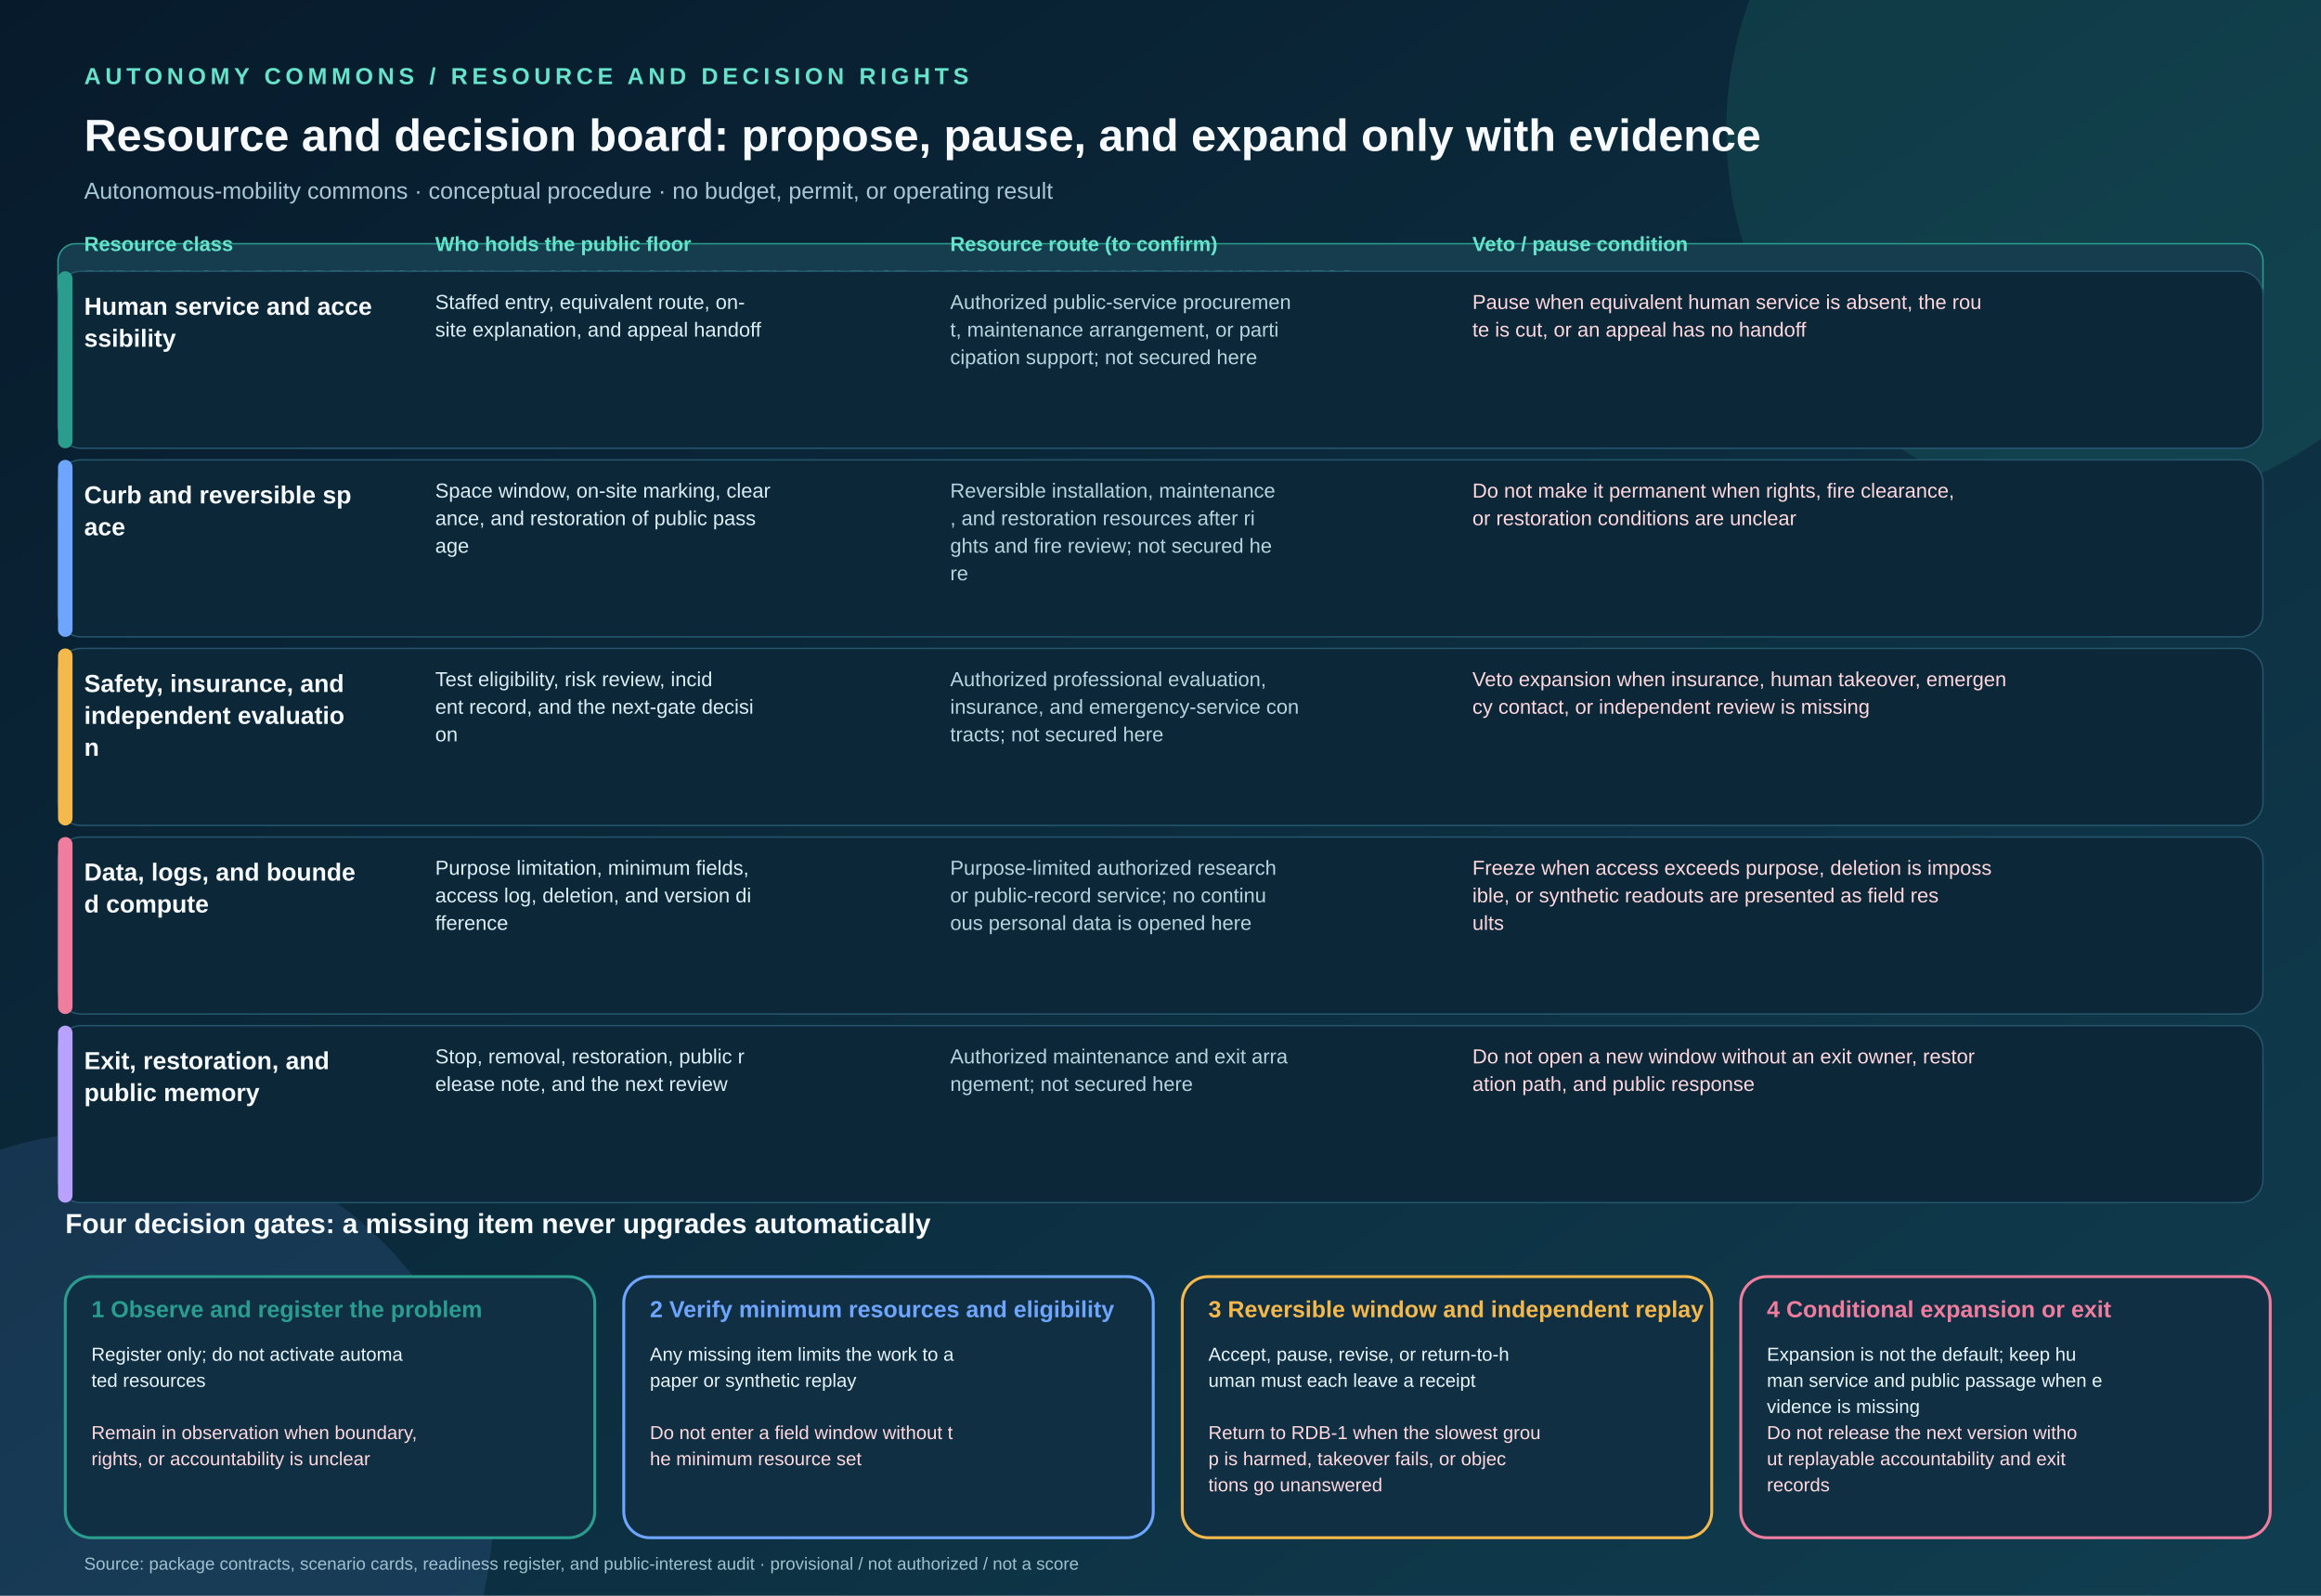
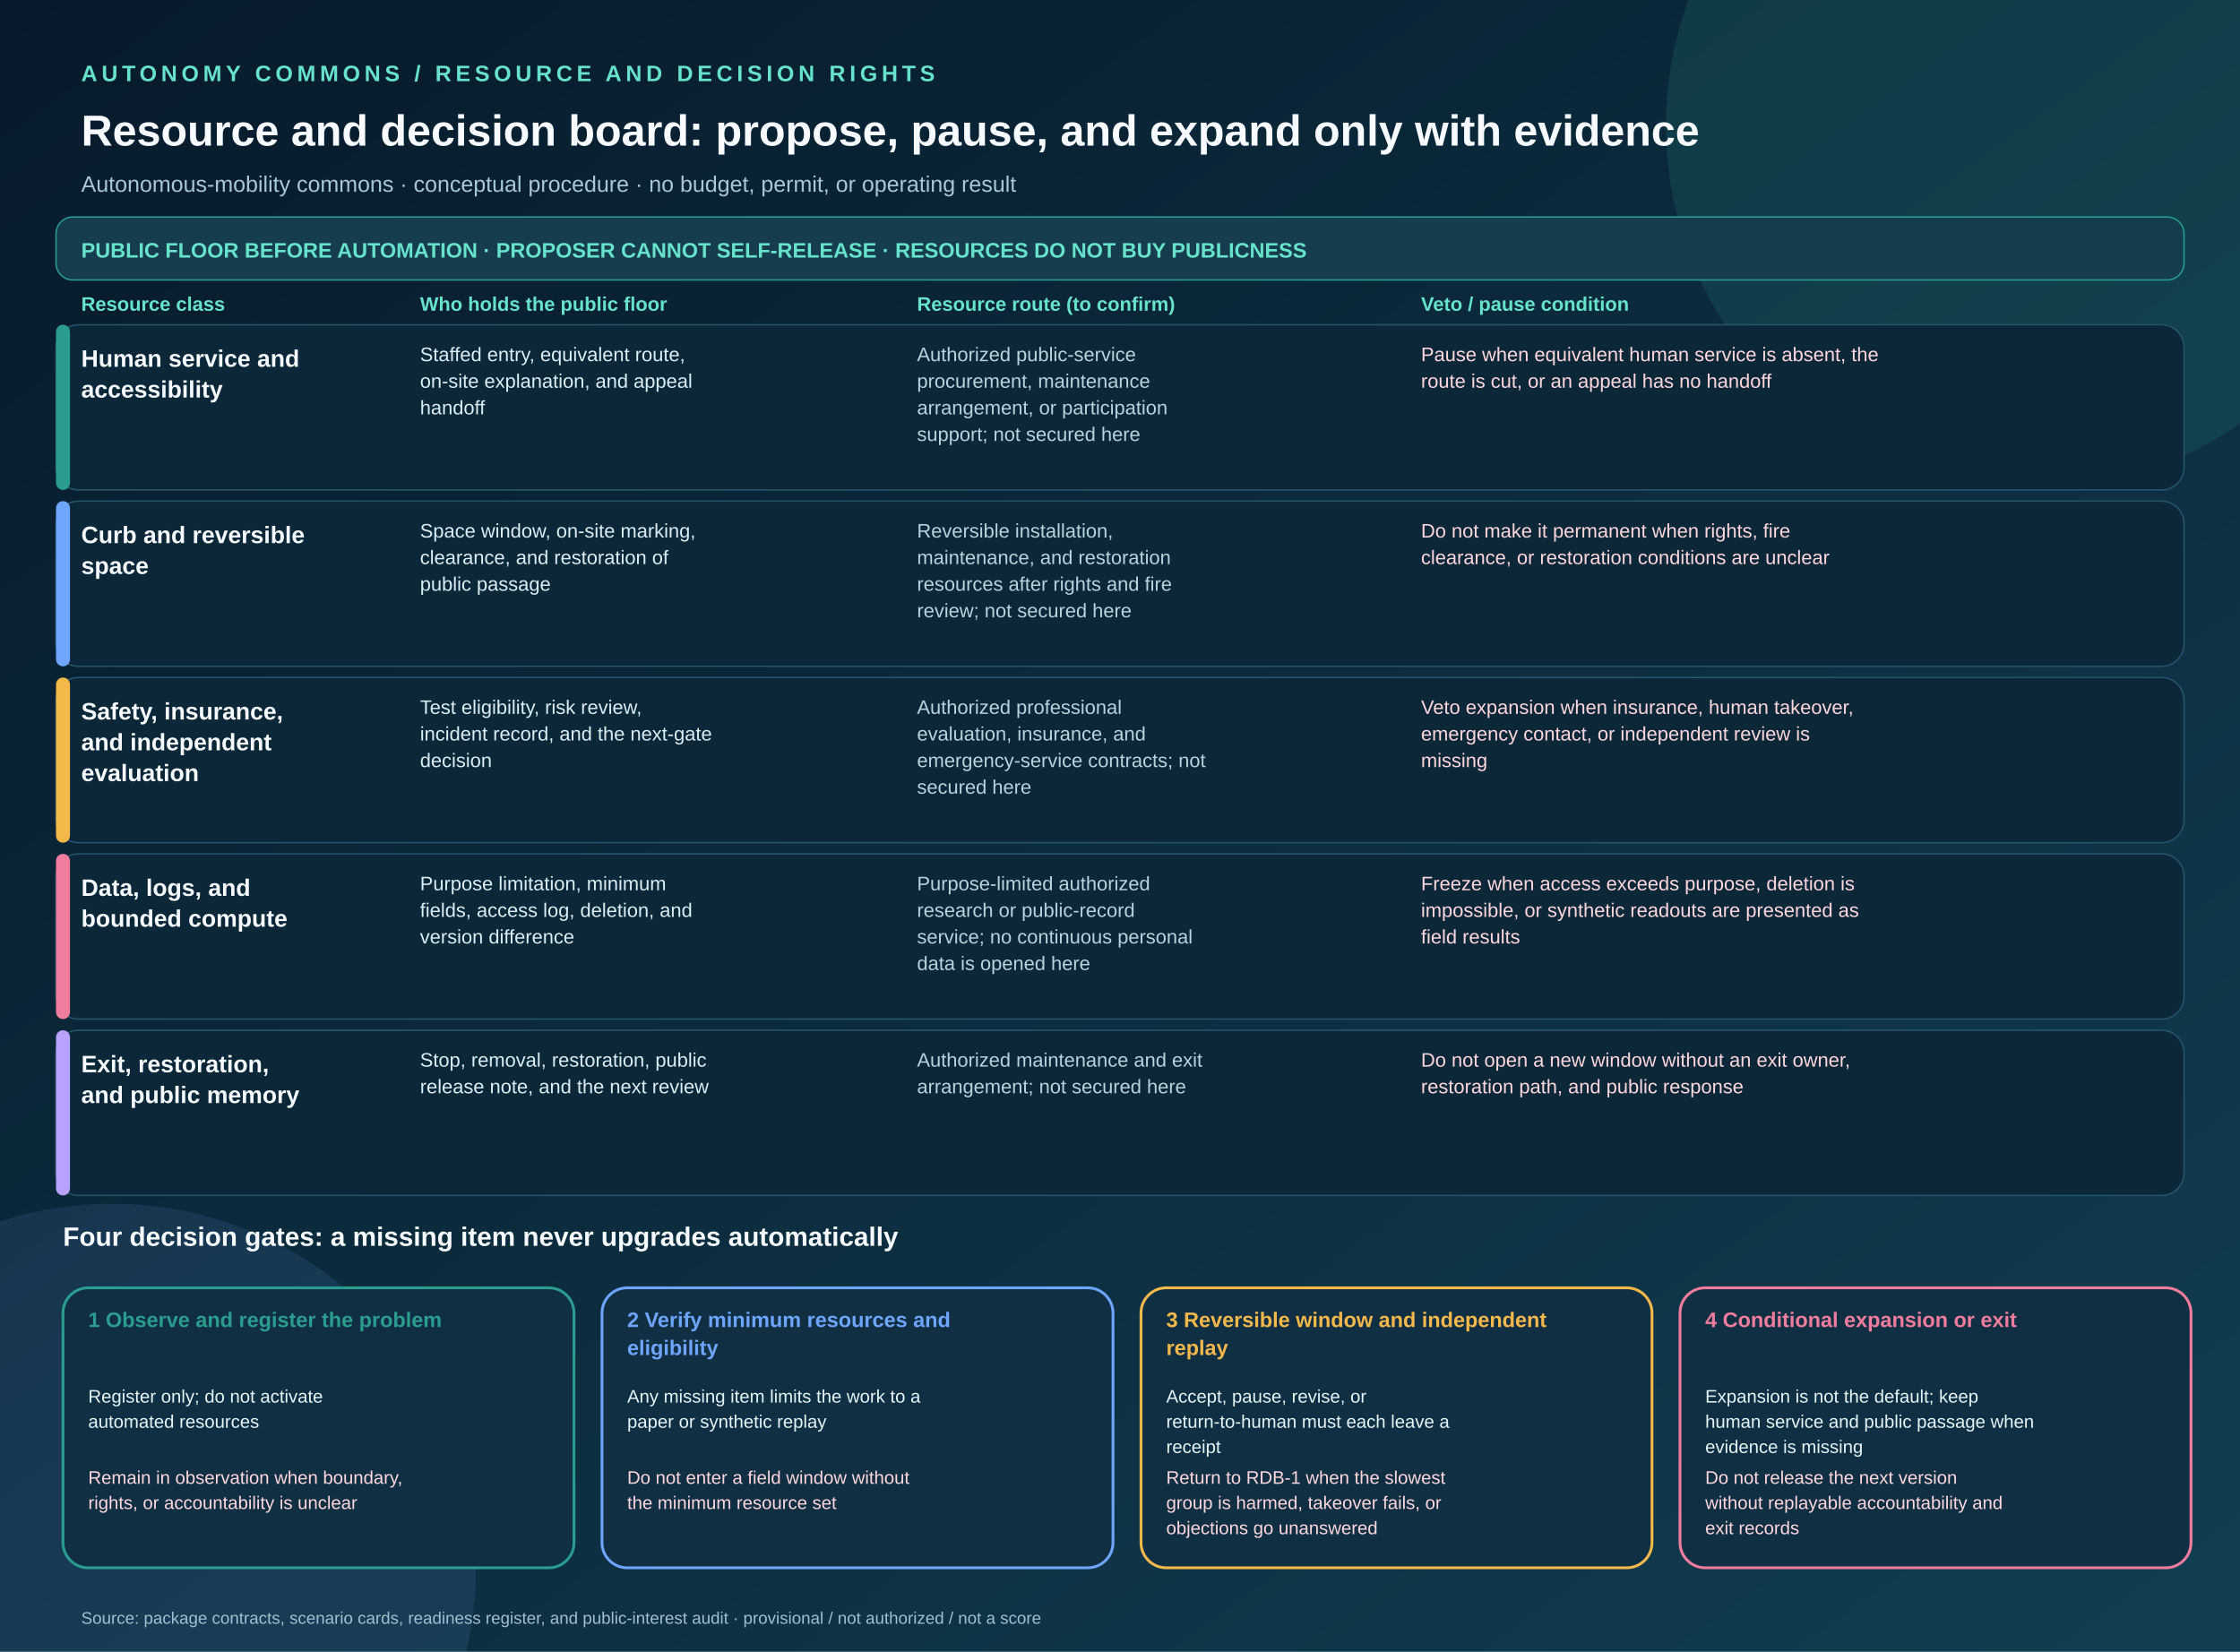
- <svg xmlns="http://www.w3.org/2000/svg" width="1600" height="1100" viewBox="0 0 1600 1100" role="img" aria-labelledby="title desc">
+ <svg xmlns="http://www.w3.org/2000/svg" width="1600" height="1180" viewBox="0 0 1600 1180" role="img" aria-labelledby="title desc">
  <defs>
    <linearGradient id="bg" x1="0" y1="0" x2="1" y2="1">
      <stop offset="0" stop-color="#071A2B" />
      <stop offset="1" stop-color="#103E50" />
    </linearGradient>
  </defs>
-   <rect width="1600" height="1100" fill="url(#bg)" />
+   <rect width="1600" height="1180" fill="url(#bg)" />
  <circle cx="1450" cy="90" r="260" fill="#2A9D8F" opacity=".16" />
-   <circle cx="80" cy="1040" r="260" fill="#6EA5FF" opacity=".12" />
+   <circle cx="80" cy="1120" r="260" fill="#6EA5FF" opacity=".12" />
  <text x="58" y="58" font-family="Arial, sans-serif" font-size="16" font-weight="900" letter-spacing="3" fill="#66E3CA">AUTONOMY COMMONS / RESOURCE AND DECISION RIGHTS</text>
  <text x="58" y="104" font-family="Arial, PingFang SC, Microsoft YaHei, sans-serif" font-size="31" font-weight="900" fill="#F7FBFF">Resource and decision board: propose, pause, and expand only with evidence</text>
  <text x="58" y="137" font-family="Arial, PingFang SC, Microsoft YaHei, sans-serif" font-size="16" fill="#A9C7D4">Autonomous-mobility commons · conceptual procedure · no budget, permit, or operating result</text>
-   <rect x="40" y="168" width="1520" height="45" rx="12" fill="#153D4E" stroke="#2A9D8F" />
-   <text x="58" y="197" font-family="Arial, PingFang SC, Microsoft YaHei, sans-serif" font-size="15" font-weight="800" fill="#66E3CA">PUBLIC FLOOR BEFORE AUTOMATION · PROPOSER CANNOT SELF-RELEASE · RESOURCES DO NOT BUY PUBLICNESS</text>
-   <text x="58" y="173" font-family="Arial, PingFang SC, Microsoft YaHei, sans-serif" font-size="14" font-weight="800" fill="#66E3CA">Resource class</text>
-   <text x="300" y="173" font-family="Arial, PingFang SC, Microsoft YaHei, sans-serif" font-size="14" font-weight="800" fill="#66E3CA">Who holds the public floor</text>
-   <text x="655" y="173" font-family="Arial, PingFang SC, Microsoft YaHei, sans-serif" font-size="14" font-weight="800" fill="#66E3CA">Resource route (to confirm)</text>
-   <text x="1015" y="173" font-family="Arial, PingFang SC, Microsoft YaHei, sans-serif" font-size="14" font-weight="800" fill="#66E3CA">Veto / pause condition</text>
+   <rect x="40" y="155" width="1520" height="45" rx="12" fill="#153D4E" stroke="#2A9D8F" />
+   <text x="58" y="184" font-family="Arial, PingFang SC, Microsoft YaHei, sans-serif" font-size="15" font-weight="800" fill="#66E3CA">PUBLIC FLOOR BEFORE AUTOMATION · PROPOSER CANNOT SELF-RELEASE · RESOURCES DO NOT BUY PUBLICNESS</text>
+   <text x="58" y="222" font-family="Arial, PingFang SC, Microsoft YaHei, sans-serif" font-size="14" font-weight="800" fill="#66E3CA">Resource class</text>
+   <text x="300" y="222" font-family="Arial, PingFang SC, Microsoft YaHei, sans-serif" font-size="14" font-weight="800" fill="#66E3CA">Who holds the public floor</text>
+   <text x="655" y="222" font-family="Arial, PingFang SC, Microsoft YaHei, sans-serif" font-size="14" font-weight="800" fill="#66E3CA">Resource route (to confirm)</text>
+   <text x="1015" y="222" font-family="Arial, PingFang SC, Microsoft YaHei, sans-serif" font-size="14" font-weight="800" fill="#66E3CA">Veto / pause condition</text>
  <g>
-     <rect x="40" y="187" width="1520" height="122" rx="16" fill="#0B2738" stroke="#24556B" />
-     <rect x="40" y="187" width="10" height="122" rx="5" fill="#2A9D8F" />
-     <text x="58" y="217" font-family="Arial, PingFang SC, Microsoft YaHei, sans-serif" font-size="17" font-weight="800" fill="#F7FBFF">Human service and acce</text>
-     <text x="58" y="239" font-family="Arial, PingFang SC, Microsoft YaHei, sans-serif" font-size="17" font-weight="800" fill="#F7FBFF">ssibility</text>
-     <text x="300" y="213" font-family="Arial, PingFang SC, Microsoft YaHei, sans-serif" font-size="14" font-weight="500" fill="#DCEEF5">Staffed entry, equivalent route, on-</text>
-     <text x="300" y="232" font-family="Arial, PingFang SC, Microsoft YaHei, sans-serif" font-size="14" font-weight="500" fill="#DCEEF5">site explanation, and appeal handoff</text>
-     <text x="655" y="213" font-family="Arial, PingFang SC, Microsoft YaHei, sans-serif" font-size="14" font-weight="500" fill="#B7D4DE">Authorized public-service procuremen</text>
-     <text x="655" y="232" font-family="Arial, PingFang SC, Microsoft YaHei, sans-serif" font-size="14" font-weight="500" fill="#B7D4DE">t, maintenance arrangement, or parti</text>
-     <text x="655" y="251" font-family="Arial, PingFang SC, Microsoft YaHei, sans-serif" font-size="14" font-weight="500" fill="#B7D4DE">cipation support; not secured here</text>
-     <text x="1015" y="213" font-family="Arial, PingFang SC, Microsoft YaHei, sans-serif" font-size="14" font-weight="500" fill="#FFD8DE">Pause when equivalent human service is absent, the rou</text>
-     <text x="1015" y="232" font-family="Arial, PingFang SC, Microsoft YaHei, sans-serif" font-size="14" font-weight="500" fill="#FFD8DE">te is cut, or an appeal has no handoff</text>
+     <rect x="40" y="232" width="1520" height="118" rx="16" fill="#0B2738" stroke="#24556B" />
+     <rect x="40" y="232" width="10" height="118" rx="5" fill="#2A9D8F" />
+     <text x="58" y="262" font-family="Arial, PingFang SC, Microsoft YaHei, sans-serif" font-size="17" font-weight="800" fill="#F7FBFF">Human service and</text>
+     <text x="58" y="284" font-family="Arial, PingFang SC, Microsoft YaHei, sans-serif" font-size="17" font-weight="800" fill="#F7FBFF">accessibility</text>
+     <text x="300" y="258" font-family="Arial, PingFang SC, Microsoft YaHei, sans-serif" font-size="14" font-weight="500" fill="#DCEEF5">Staffed entry, equivalent route,</text>
+     <text x="300" y="277" font-family="Arial, PingFang SC, Microsoft YaHei, sans-serif" font-size="14" font-weight="500" fill="#DCEEF5">on-site explanation, and appeal</text>
+     <text x="300" y="296" font-family="Arial, PingFang SC, Microsoft YaHei, sans-serif" font-size="14" font-weight="500" fill="#DCEEF5">handoff</text>
+     <text x="655" y="258" font-family="Arial, PingFang SC, Microsoft YaHei, sans-serif" font-size="14" font-weight="500" fill="#B7D4DE">Authorized public-service</text>
+     <text x="655" y="277" font-family="Arial, PingFang SC, Microsoft YaHei, sans-serif" font-size="14" font-weight="500" fill="#B7D4DE">procurement, maintenance</text>
+     <text x="655" y="296" font-family="Arial, PingFang SC, Microsoft YaHei, sans-serif" font-size="14" font-weight="500" fill="#B7D4DE">arrangement, or participation</text>
+     <text x="655" y="315" font-family="Arial, PingFang SC, Microsoft YaHei, sans-serif" font-size="14" font-weight="500" fill="#B7D4DE">support; not secured here</text>
+     <text x="1015" y="258" font-family="Arial, PingFang SC, Microsoft YaHei, sans-serif" font-size="14" font-weight="500" fill="#FFD8DE">Pause when equivalent human service is absent, the</text>
+     <text x="1015" y="277" font-family="Arial, PingFang SC, Microsoft YaHei, sans-serif" font-size="14" font-weight="500" fill="#FFD8DE">route is cut, or an appeal has no handoff</text>
  </g>
  <g>
-     <rect x="40" y="317" width="1520" height="122" rx="16" fill="#0B2738" stroke="#24556B" />
-     <rect x="40" y="317" width="10" height="122" rx="5" fill="#6EA5FF" />
-     <text x="58" y="347" font-family="Arial, PingFang SC, Microsoft YaHei, sans-serif" font-size="17" font-weight="800" fill="#F7FBFF">Curb and reversible sp</text>
-     <text x="58" y="369" font-family="Arial, PingFang SC, Microsoft YaHei, sans-serif" font-size="17" font-weight="800" fill="#F7FBFF">ace</text>
-     <text x="300" y="343" font-family="Arial, PingFang SC, Microsoft YaHei, sans-serif" font-size="14" font-weight="500" fill="#DCEEF5">Space window, on-site marking, clear</text>
-     <text x="300" y="362" font-family="Arial, PingFang SC, Microsoft YaHei, sans-serif" font-size="14" font-weight="500" fill="#DCEEF5">ance, and restoration of public pass</text>
-     <text x="300" y="381" font-family="Arial, PingFang SC, Microsoft YaHei, sans-serif" font-size="14" font-weight="500" fill="#DCEEF5">age</text>
-     <text x="655" y="343" font-family="Arial, PingFang SC, Microsoft YaHei, sans-serif" font-size="14" font-weight="500" fill="#B7D4DE">Reversible installation, maintenance</text>
-     <text x="655" y="362" font-family="Arial, PingFang SC, Microsoft YaHei, sans-serif" font-size="14" font-weight="500" fill="#B7D4DE">, and restoration resources after ri</text>
-     <text x="655" y="381" font-family="Arial, PingFang SC, Microsoft YaHei, sans-serif" font-size="14" font-weight="500" fill="#B7D4DE">ghts and fire review; not secured he</text>
-     <text x="655" y="400" font-family="Arial, PingFang SC, Microsoft YaHei, sans-serif" font-size="14" font-weight="500" fill="#B7D4DE">re</text>
-     <text x="1015" y="343" font-family="Arial, PingFang SC, Microsoft YaHei, sans-serif" font-size="14" font-weight="500" fill="#FFD8DE">Do not make it permanent when rights, fire clearance, </text>
-     <text x="1015" y="362" font-family="Arial, PingFang SC, Microsoft YaHei, sans-serif" font-size="14" font-weight="500" fill="#FFD8DE">or restoration conditions are unclear</text>
+     <rect x="40" y="358" width="1520" height="118" rx="16" fill="#0B2738" stroke="#24556B" />
+     <rect x="40" y="358" width="10" height="118" rx="5" fill="#6EA5FF" />
+     <text x="58" y="388" font-family="Arial, PingFang SC, Microsoft YaHei, sans-serif" font-size="17" font-weight="800" fill="#F7FBFF">Curb and reversible</text>
+     <text x="58" y="410" font-family="Arial, PingFang SC, Microsoft YaHei, sans-serif" font-size="17" font-weight="800" fill="#F7FBFF">space</text>
+     <text x="300" y="384" font-family="Arial, PingFang SC, Microsoft YaHei, sans-serif" font-size="14" font-weight="500" fill="#DCEEF5">Space window, on-site marking,</text>
+     <text x="300" y="403" font-family="Arial, PingFang SC, Microsoft YaHei, sans-serif" font-size="14" font-weight="500" fill="#DCEEF5">clearance, and restoration of</text>
+     <text x="300" y="422" font-family="Arial, PingFang SC, Microsoft YaHei, sans-serif" font-size="14" font-weight="500" fill="#DCEEF5">public passage</text>
+     <text x="655" y="384" font-family="Arial, PingFang SC, Microsoft YaHei, sans-serif" font-size="14" font-weight="500" fill="#B7D4DE">Reversible installation,</text>
+     <text x="655" y="403" font-family="Arial, PingFang SC, Microsoft YaHei, sans-serif" font-size="14" font-weight="500" fill="#B7D4DE">maintenance, and restoration</text>
+     <text x="655" y="422" font-family="Arial, PingFang SC, Microsoft YaHei, sans-serif" font-size="14" font-weight="500" fill="#B7D4DE">resources after rights and fire</text>
+     <text x="655" y="441" font-family="Arial, PingFang SC, Microsoft YaHei, sans-serif" font-size="14" font-weight="500" fill="#B7D4DE">review; not secured here</text>
+     <text x="1015" y="384" font-family="Arial, PingFang SC, Microsoft YaHei, sans-serif" font-size="14" font-weight="500" fill="#FFD8DE">Do not make it permanent when rights, fire</text>
+     <text x="1015" y="403" font-family="Arial, PingFang SC, Microsoft YaHei, sans-serif" font-size="14" font-weight="500" fill="#FFD8DE">clearance, or restoration conditions are unclear</text>
  </g>
  <g>
-     <rect x="40" y="447" width="1520" height="122" rx="16" fill="#0B2738" stroke="#24556B" />
-     <rect x="40" y="447" width="10" height="122" rx="5" fill="#F5B84B" />
-     <text x="58" y="477" font-family="Arial, PingFang SC, Microsoft YaHei, sans-serif" font-size="17" font-weight="800" fill="#F7FBFF">Safety, insurance, and</text>
-     <text x="58" y="499" font-family="Arial, PingFang SC, Microsoft YaHei, sans-serif" font-size="17" font-weight="800" fill="#F7FBFF"> independent evaluatio</text>
-     <text x="58" y="521" font-family="Arial, PingFang SC, Microsoft YaHei, sans-serif" font-size="17" font-weight="800" fill="#F7FBFF">n</text>
-     <text x="300" y="473" font-family="Arial, PingFang SC, Microsoft YaHei, sans-serif" font-size="14" font-weight="500" fill="#DCEEF5">Test eligibility, risk review, incid</text>
-     <text x="300" y="492" font-family="Arial, PingFang SC, Microsoft YaHei, sans-serif" font-size="14" font-weight="500" fill="#DCEEF5">ent record, and the next-gate decisi</text>
-     <text x="300" y="511" font-family="Arial, PingFang SC, Microsoft YaHei, sans-serif" font-size="14" font-weight="500" fill="#DCEEF5">on</text>
-     <text x="655" y="473" font-family="Arial, PingFang SC, Microsoft YaHei, sans-serif" font-size="14" font-weight="500" fill="#B7D4DE">Authorized professional evaluation, </text>
-     <text x="655" y="492" font-family="Arial, PingFang SC, Microsoft YaHei, sans-serif" font-size="14" font-weight="500" fill="#B7D4DE">insurance, and emergency-service con</text>
-     <text x="655" y="511" font-family="Arial, PingFang SC, Microsoft YaHei, sans-serif" font-size="14" font-weight="500" fill="#B7D4DE">tracts; not secured here</text>
-     <text x="1015" y="473" font-family="Arial, PingFang SC, Microsoft YaHei, sans-serif" font-size="14" font-weight="500" fill="#FFD8DE">Veto expansion when insurance, human takeover, emergen</text>
-     <text x="1015" y="492" font-family="Arial, PingFang SC, Microsoft YaHei, sans-serif" font-size="14" font-weight="500" fill="#FFD8DE">cy contact, or independent review is missing</text>
+     <rect x="40" y="484" width="1520" height="118" rx="16" fill="#0B2738" stroke="#24556B" />
+     <rect x="40" y="484" width="10" height="118" rx="5" fill="#F5B84B" />
+     <text x="58" y="514" font-family="Arial, PingFang SC, Microsoft YaHei, sans-serif" font-size="17" font-weight="800" fill="#F7FBFF">Safety, insurance,</text>
+     <text x="58" y="536" font-family="Arial, PingFang SC, Microsoft YaHei, sans-serif" font-size="17" font-weight="800" fill="#F7FBFF">and independent</text>
+     <text x="58" y="558" font-family="Arial, PingFang SC, Microsoft YaHei, sans-serif" font-size="17" font-weight="800" fill="#F7FBFF">evaluation</text>
+     <text x="300" y="510" font-family="Arial, PingFang SC, Microsoft YaHei, sans-serif" font-size="14" font-weight="500" fill="#DCEEF5">Test eligibility, risk review,</text>
+     <text x="300" y="529" font-family="Arial, PingFang SC, Microsoft YaHei, sans-serif" font-size="14" font-weight="500" fill="#DCEEF5">incident record, and the next-gate</text>
+     <text x="300" y="548" font-family="Arial, PingFang SC, Microsoft YaHei, sans-serif" font-size="14" font-weight="500" fill="#DCEEF5">decision</text>
+     <text x="655" y="510" font-family="Arial, PingFang SC, Microsoft YaHei, sans-serif" font-size="14" font-weight="500" fill="#B7D4DE">Authorized professional</text>
+     <text x="655" y="529" font-family="Arial, PingFang SC, Microsoft YaHei, sans-serif" font-size="14" font-weight="500" fill="#B7D4DE">evaluation, insurance, and</text>
+     <text x="655" y="548" font-family="Arial, PingFang SC, Microsoft YaHei, sans-serif" font-size="14" font-weight="500" fill="#B7D4DE">emergency-service contracts; not</text>
+     <text x="655" y="567" font-family="Arial, PingFang SC, Microsoft YaHei, sans-serif" font-size="14" font-weight="500" fill="#B7D4DE">secured here</text>
+     <text x="1015" y="510" font-family="Arial, PingFang SC, Microsoft YaHei, sans-serif" font-size="14" font-weight="500" fill="#FFD8DE">Veto expansion when insurance, human takeover,</text>
+     <text x="1015" y="529" font-family="Arial, PingFang SC, Microsoft YaHei, sans-serif" font-size="14" font-weight="500" fill="#FFD8DE">emergency contact, or independent review is</text>
+     <text x="1015" y="548" font-family="Arial, PingFang SC, Microsoft YaHei, sans-serif" font-size="14" font-weight="500" fill="#FFD8DE">missing</text>
  </g>
  <g>
-     <rect x="40" y="577" width="1520" height="122" rx="16" fill="#0B2738" stroke="#24556B" />
-     <rect x="40" y="577" width="10" height="122" rx="5" fill="#F07D9E" />
-     <text x="58" y="607" font-family="Arial, PingFang SC, Microsoft YaHei, sans-serif" font-size="17" font-weight="800" fill="#F7FBFF">Data, logs, and bounde</text>
-     <text x="58" y="629" font-family="Arial, PingFang SC, Microsoft YaHei, sans-serif" font-size="17" font-weight="800" fill="#F7FBFF">d compute</text>
-     <text x="300" y="603" font-family="Arial, PingFang SC, Microsoft YaHei, sans-serif" font-size="14" font-weight="500" fill="#DCEEF5">Purpose limitation, minimum fields, </text>
-     <text x="300" y="622" font-family="Arial, PingFang SC, Microsoft YaHei, sans-serif" font-size="14" font-weight="500" fill="#DCEEF5">access log, deletion, and version di</text>
-     <text x="300" y="641" font-family="Arial, PingFang SC, Microsoft YaHei, sans-serif" font-size="14" font-weight="500" fill="#DCEEF5">fference</text>
-     <text x="655" y="603" font-family="Arial, PingFang SC, Microsoft YaHei, sans-serif" font-size="14" font-weight="500" fill="#B7D4DE">Purpose-limited authorized research </text>
-     <text x="655" y="622" font-family="Arial, PingFang SC, Microsoft YaHei, sans-serif" font-size="14" font-weight="500" fill="#B7D4DE">or public-record service; no continu</text>
-     <text x="655" y="641" font-family="Arial, PingFang SC, Microsoft YaHei, sans-serif" font-size="14" font-weight="500" fill="#B7D4DE">ous personal data is opened here</text>
-     <text x="1015" y="603" font-family="Arial, PingFang SC, Microsoft YaHei, sans-serif" font-size="14" font-weight="500" fill="#FFD8DE">Freeze when access exceeds purpose, deletion is imposs</text>
-     <text x="1015" y="622" font-family="Arial, PingFang SC, Microsoft YaHei, sans-serif" font-size="14" font-weight="500" fill="#FFD8DE">ible, or synthetic readouts are presented as field res</text>
-     <text x="1015" y="641" font-family="Arial, PingFang SC, Microsoft YaHei, sans-serif" font-size="14" font-weight="500" fill="#FFD8DE">ults</text>
+     <rect x="40" y="610" width="1520" height="118" rx="16" fill="#0B2738" stroke="#24556B" />
+     <rect x="40" y="610" width="10" height="118" rx="5" fill="#F07D9E" />
+     <text x="58" y="640" font-family="Arial, PingFang SC, Microsoft YaHei, sans-serif" font-size="17" font-weight="800" fill="#F7FBFF">Data, logs, and</text>
+     <text x="58" y="662" font-family="Arial, PingFang SC, Microsoft YaHei, sans-serif" font-size="17" font-weight="800" fill="#F7FBFF">bounded compute</text>
+     <text x="300" y="636" font-family="Arial, PingFang SC, Microsoft YaHei, sans-serif" font-size="14" font-weight="500" fill="#DCEEF5">Purpose limitation, minimum</text>
+     <text x="300" y="655" font-family="Arial, PingFang SC, Microsoft YaHei, sans-serif" font-size="14" font-weight="500" fill="#DCEEF5">fields, access log, deletion, and</text>
+     <text x="300" y="674" font-family="Arial, PingFang SC, Microsoft YaHei, sans-serif" font-size="14" font-weight="500" fill="#DCEEF5">version difference</text>
+     <text x="655" y="636" font-family="Arial, PingFang SC, Microsoft YaHei, sans-serif" font-size="14" font-weight="500" fill="#B7D4DE">Purpose-limited authorized</text>
+     <text x="655" y="655" font-family="Arial, PingFang SC, Microsoft YaHei, sans-serif" font-size="14" font-weight="500" fill="#B7D4DE">research or public-record</text>
+     <text x="655" y="674" font-family="Arial, PingFang SC, Microsoft YaHei, sans-serif" font-size="14" font-weight="500" fill="#B7D4DE">service; no continuous personal</text>
+     <text x="655" y="693" font-family="Arial, PingFang SC, Microsoft YaHei, sans-serif" font-size="14" font-weight="500" fill="#B7D4DE">data is opened here</text>
+     <text x="1015" y="636" font-family="Arial, PingFang SC, Microsoft YaHei, sans-serif" font-size="14" font-weight="500" fill="#FFD8DE">Freeze when access exceeds purpose, deletion is</text>
+     <text x="1015" y="655" font-family="Arial, PingFang SC, Microsoft YaHei, sans-serif" font-size="14" font-weight="500" fill="#FFD8DE">impossible, or synthetic readouts are presented as</text>
+     <text x="1015" y="674" font-family="Arial, PingFang SC, Microsoft YaHei, sans-serif" font-size="14" font-weight="500" fill="#FFD8DE">field results</text>
  </g>
  <g>
-     <rect x="40" y="707" width="1520" height="122" rx="16" fill="#0B2738" stroke="#24556B" />
-     <rect x="40" y="707" width="10" height="122" rx="5" fill="#B8A1FF" />
-     <text x="58" y="737" font-family="Arial, PingFang SC, Microsoft YaHei, sans-serif" font-size="17" font-weight="800" fill="#F7FBFF">Exit, restoration, and</text>
-     <text x="58" y="759" font-family="Arial, PingFang SC, Microsoft YaHei, sans-serif" font-size="17" font-weight="800" fill="#F7FBFF"> public memory</text>
-     <text x="300" y="733" font-family="Arial, PingFang SC, Microsoft YaHei, sans-serif" font-size="14" font-weight="500" fill="#DCEEF5">Stop, removal, restoration, public r</text>
-     <text x="300" y="752" font-family="Arial, PingFang SC, Microsoft YaHei, sans-serif" font-size="14" font-weight="500" fill="#DCEEF5">elease note, and the next review</text>
-     <text x="655" y="733" font-family="Arial, PingFang SC, Microsoft YaHei, sans-serif" font-size="14" font-weight="500" fill="#B7D4DE">Authorized maintenance and exit arra</text>
-     <text x="655" y="752" font-family="Arial, PingFang SC, Microsoft YaHei, sans-serif" font-size="14" font-weight="500" fill="#B7D4DE">ngement; not secured here</text>
-     <text x="1015" y="733" font-family="Arial, PingFang SC, Microsoft YaHei, sans-serif" font-size="14" font-weight="500" fill="#FFD8DE">Do not open a new window without an exit owner, restor</text>
-     <text x="1015" y="752" font-family="Arial, PingFang SC, Microsoft YaHei, sans-serif" font-size="14" font-weight="500" fill="#FFD8DE">ation path, and public response</text>
+     <rect x="40" y="736" width="1520" height="118" rx="16" fill="#0B2738" stroke="#24556B" />
+     <rect x="40" y="736" width="10" height="118" rx="5" fill="#B8A1FF" />
+     <text x="58" y="766" font-family="Arial, PingFang SC, Microsoft YaHei, sans-serif" font-size="17" font-weight="800" fill="#F7FBFF">Exit, restoration,</text>
+     <text x="58" y="788" font-family="Arial, PingFang SC, Microsoft YaHei, sans-serif" font-size="17" font-weight="800" fill="#F7FBFF">and public memory</text>
+     <text x="300" y="762" font-family="Arial, PingFang SC, Microsoft YaHei, sans-serif" font-size="14" font-weight="500" fill="#DCEEF5">Stop, removal, restoration, public</text>
+     <text x="300" y="781" font-family="Arial, PingFang SC, Microsoft YaHei, sans-serif" font-size="14" font-weight="500" fill="#DCEEF5">release note, and the next review</text>
+     <text x="655" y="762" font-family="Arial, PingFang SC, Microsoft YaHei, sans-serif" font-size="14" font-weight="500" fill="#B7D4DE">Authorized maintenance and exit</text>
+     <text x="655" y="781" font-family="Arial, PingFang SC, Microsoft YaHei, sans-serif" font-size="14" font-weight="500" fill="#B7D4DE">arrangement; not secured here</text>
+     <text x="1015" y="762" font-family="Arial, PingFang SC, Microsoft YaHei, sans-serif" font-size="14" font-weight="500" fill="#FFD8DE">Do not open a new window without an exit owner,</text>
+     <text x="1015" y="781" font-family="Arial, PingFang SC, Microsoft YaHei, sans-serif" font-size="14" font-weight="500" fill="#FFD8DE">restoration path, and public response</text>
  </g>
-   <text x="45" y="850" font-family="Arial, PingFang SC, Microsoft YaHei, sans-serif" font-size="19" font-weight="900" fill="#F7FBFF">Four decision gates: a missing item never upgrades automatically</text>
+   <text x="45" y="890" font-family="Arial, PingFang SC, Microsoft YaHei, sans-serif" font-size="19" font-weight="900" fill="#F7FBFF">Four decision gates: a missing item never upgrades automatically</text>
  <g>
-     <rect x="45" y="880" width="365" height="180" rx="18" fill="#102F43" stroke="#2A9D8F" stroke-width="2" />
-     <text x="63" y="908" font-family="Arial, PingFang SC, Microsoft YaHei, sans-serif" font-size="16" font-weight="800" fill="#2A9D8F">1  Observe and register the problem</text>
-     <text x="63" y="938" font-family="Arial, PingFang SC, Microsoft YaHei, sans-serif" font-size="13" font-weight="500" fill="#E6F4F8">Register only; do not activate automa</text>
-     <text x="63" y="956" font-family="Arial, PingFang SC, Microsoft YaHei, sans-serif" font-size="13" font-weight="500" fill="#E6F4F8">ted resources</text>
-     <text x="63" y="992" font-family="Arial, PingFang SC, Microsoft YaHei, sans-serif" font-size="13" font-weight="500" fill="#FFD8DE">Remain in observation when boundary, </text>
-     <text x="63" y="1010" font-family="Arial, PingFang SC, Microsoft YaHei, sans-serif" font-size="13" font-weight="500" fill="#FFD8DE">rights, or accountability is unclear</text>
+     <rect x="45" y="920" width="365" height="200" rx="18" fill="#102F43" stroke="#2A9D8F" stroke-width="2" />
+     <text x="63" y="948" font-family="Arial, PingFang SC, Microsoft YaHei, sans-serif" font-size="15" font-weight="800" fill="#2A9D8F">1 Observe and register the problem</text>
+     <text x="63" y="1002" font-family="Arial, PingFang SC, Microsoft YaHei, sans-serif" font-size="13" font-weight="500" fill="#E6F4F8">Register only; do not activate</text>
+     <text x="63" y="1020" font-family="Arial, PingFang SC, Microsoft YaHei, sans-serif" font-size="13" font-weight="500" fill="#E6F4F8">automated resources</text>
+     <text x="63" y="1060" font-family="Arial, PingFang SC, Microsoft YaHei, sans-serif" font-size="13" font-weight="500" fill="#FFD8DE">Remain in observation when boundary,</text>
+     <text x="63" y="1078" font-family="Arial, PingFang SC, Microsoft YaHei, sans-serif" font-size="13" font-weight="500" fill="#FFD8DE">rights, or accountability is unclear</text>
  </g>
  <g>
-     <rect x="430" y="880" width="365" height="180" rx="18" fill="#102F43" stroke="#6EA5FF" stroke-width="2" />
-     <text x="448" y="908" font-family="Arial, PingFang SC, Microsoft YaHei, sans-serif" font-size="16" font-weight="800" fill="#6EA5FF">2  Verify minimum resources and eligibility</text>
-     <text x="448" y="938" font-family="Arial, PingFang SC, Microsoft YaHei, sans-serif" font-size="13" font-weight="500" fill="#E6F4F8">Any missing item limits the work to a</text>
-     <text x="448" y="956" font-family="Arial, PingFang SC, Microsoft YaHei, sans-serif" font-size="13" font-weight="500" fill="#E6F4F8"> paper or synthetic replay</text>
-     <text x="448" y="992" font-family="Arial, PingFang SC, Microsoft YaHei, sans-serif" font-size="13" font-weight="500" fill="#FFD8DE">Do not enter a field window without t</text>
-     <text x="448" y="1010" font-family="Arial, PingFang SC, Microsoft YaHei, sans-serif" font-size="13" font-weight="500" fill="#FFD8DE">he minimum resource set</text>
+     <rect x="430" y="920" width="365" height="200" rx="18" fill="#102F43" stroke="#6EA5FF" stroke-width="2" />
+     <text x="448" y="948" font-family="Arial, PingFang SC, Microsoft YaHei, sans-serif" font-size="15" font-weight="800" fill="#6EA5FF">2 Verify minimum resources and</text>
+     <text x="448" y="968" font-family="Arial, PingFang SC, Microsoft YaHei, sans-serif" font-size="15" font-weight="800" fill="#6EA5FF">eligibility</text>
+     <text x="448" y="1002" font-family="Arial, PingFang SC, Microsoft YaHei, sans-serif" font-size="13" font-weight="500" fill="#E6F4F8">Any missing item limits the work to a</text>
+     <text x="448" y="1020" font-family="Arial, PingFang SC, Microsoft YaHei, sans-serif" font-size="13" font-weight="500" fill="#E6F4F8">paper or synthetic replay</text>
+     <text x="448" y="1060" font-family="Arial, PingFang SC, Microsoft YaHei, sans-serif" font-size="13" font-weight="500" fill="#FFD8DE">Do not enter a field window without</text>
+     <text x="448" y="1078" font-family="Arial, PingFang SC, Microsoft YaHei, sans-serif" font-size="13" font-weight="500" fill="#FFD8DE">the minimum resource set</text>
  </g>
  <g>
-     <rect x="815" y="880" width="365" height="180" rx="18" fill="#102F43" stroke="#F5B84B" stroke-width="2" />
-     <text x="833" y="908" font-family="Arial, PingFang SC, Microsoft YaHei, sans-serif" font-size="16" font-weight="800" fill="#F5B84B">3  Reversible window and independent replay</text>
-     <text x="833" y="938" font-family="Arial, PingFang SC, Microsoft YaHei, sans-serif" font-size="13" font-weight="500" fill="#E6F4F8">Accept, pause, revise, or return-to-h</text>
-     <text x="833" y="956" font-family="Arial, PingFang SC, Microsoft YaHei, sans-serif" font-size="13" font-weight="500" fill="#E6F4F8">uman must each leave a receipt</text>
-     <text x="833" y="992" font-family="Arial, PingFang SC, Microsoft YaHei, sans-serif" font-size="13" font-weight="500" fill="#FFD8DE">Return to RDB-1 when the slowest grou</text>
-     <text x="833" y="1010" font-family="Arial, PingFang SC, Microsoft YaHei, sans-serif" font-size="13" font-weight="500" fill="#FFD8DE">p is harmed, takeover fails, or objec</text>
-     <text x="833" y="1028" font-family="Arial, PingFang SC, Microsoft YaHei, sans-serif" font-size="13" font-weight="500" fill="#FFD8DE">tions go unanswered</text>
+     <rect x="815" y="920" width="365" height="200" rx="18" fill="#102F43" stroke="#F5B84B" stroke-width="2" />
+     <text x="833" y="948" font-family="Arial, PingFang SC, Microsoft YaHei, sans-serif" font-size="15" font-weight="800" fill="#F5B84B">3 Reversible window and independent</text>
+     <text x="833" y="968" font-family="Arial, PingFang SC, Microsoft YaHei, sans-serif" font-size="15" font-weight="800" fill="#F5B84B">replay</text>
+     <text x="833" y="1002" font-family="Arial, PingFang SC, Microsoft YaHei, sans-serif" font-size="13" font-weight="500" fill="#E6F4F8">Accept, pause, revise, or</text>
+     <text x="833" y="1020" font-family="Arial, PingFang SC, Microsoft YaHei, sans-serif" font-size="13" font-weight="500" fill="#E6F4F8">return-to-human must each leave a</text>
+     <text x="833" y="1038" font-family="Arial, PingFang SC, Microsoft YaHei, sans-serif" font-size="13" font-weight="500" fill="#E6F4F8">receipt</text>
+     <text x="833" y="1060" font-family="Arial, PingFang SC, Microsoft YaHei, sans-serif" font-size="13" font-weight="500" fill="#FFD8DE">Return to RDB-1 when the slowest</text>
+     <text x="833" y="1078" font-family="Arial, PingFang SC, Microsoft YaHei, sans-serif" font-size="13" font-weight="500" fill="#FFD8DE">group is harmed, takeover fails, or</text>
+     <text x="833" y="1096" font-family="Arial, PingFang SC, Microsoft YaHei, sans-serif" font-size="13" font-weight="500" fill="#FFD8DE">objections go unanswered</text>
  </g>
  <g>
-     <rect x="1200" y="880" width="365" height="180" rx="18" fill="#102F43" stroke="#F07D9E" stroke-width="2" />
-     <text x="1218" y="908" font-family="Arial, PingFang SC, Microsoft YaHei, sans-serif" font-size="16" font-weight="800" fill="#F07D9E">4  Conditional expansion or exit</text>
-     <text x="1218" y="938" font-family="Arial, PingFang SC, Microsoft YaHei, sans-serif" font-size="13" font-weight="500" fill="#E6F4F8">Expansion is not the default; keep hu</text>
-     <text x="1218" y="956" font-family="Arial, PingFang SC, Microsoft YaHei, sans-serif" font-size="13" font-weight="500" fill="#E6F4F8">man service and public passage when e</text>
-     <text x="1218" y="974" font-family="Arial, PingFang SC, Microsoft YaHei, sans-serif" font-size="13" font-weight="500" fill="#E6F4F8">vidence is missing</text>
-     <text x="1218" y="992" font-family="Arial, PingFang SC, Microsoft YaHei, sans-serif" font-size="13" font-weight="500" fill="#FFD8DE">Do not release the next version witho</text>
-     <text x="1218" y="1010" font-family="Arial, PingFang SC, Microsoft YaHei, sans-serif" font-size="13" font-weight="500" fill="#FFD8DE">ut replayable accountability and exit</text>
-     <text x="1218" y="1028" font-family="Arial, PingFang SC, Microsoft YaHei, sans-serif" font-size="13" font-weight="500" fill="#FFD8DE"> records</text>
+     <rect x="1200" y="920" width="365" height="200" rx="18" fill="#102F43" stroke="#F07D9E" stroke-width="2" />
+     <text x="1218" y="948" font-family="Arial, PingFang SC, Microsoft YaHei, sans-serif" font-size="15" font-weight="800" fill="#F07D9E">4 Conditional expansion or exit</text>
+     <text x="1218" y="1002" font-family="Arial, PingFang SC, Microsoft YaHei, sans-serif" font-size="13" font-weight="500" fill="#E6F4F8">Expansion is not the default; keep</text>
+     <text x="1218" y="1020" font-family="Arial, PingFang SC, Microsoft YaHei, sans-serif" font-size="13" font-weight="500" fill="#E6F4F8">human service and public passage when</text>
+     <text x="1218" y="1038" font-family="Arial, PingFang SC, Microsoft YaHei, sans-serif" font-size="13" font-weight="500" fill="#E6F4F8">evidence is missing</text>
+     <text x="1218" y="1060" font-family="Arial, PingFang SC, Microsoft YaHei, sans-serif" font-size="13" font-weight="500" fill="#FFD8DE">Do not release the next version</text>
+     <text x="1218" y="1078" font-family="Arial, PingFang SC, Microsoft YaHei, sans-serif" font-size="13" font-weight="500" fill="#FFD8DE">without replayable accountability and</text>
+     <text x="1218" y="1096" font-family="Arial, PingFang SC, Microsoft YaHei, sans-serif" font-size="13" font-weight="500" fill="#FFD8DE">exit records</text>
  </g>
-   <text x="58" y="1082" font-family="Arial, PingFang SC, Microsoft YaHei, sans-serif" font-size="12" fill="#9FC0CF">Source: package contracts, scenario cards, readiness register, and public-interest audit · provisional / not authorized / not a score</text>
+   <text x="58" y="1160" font-family="Arial, PingFang SC, Microsoft YaHei, sans-serif" font-size="12" fill="#9FC0CF">Source: package contracts, scenario cards, readiness register, and public-interest audit · provisional / not authorized / not a score</text>
</svg>
